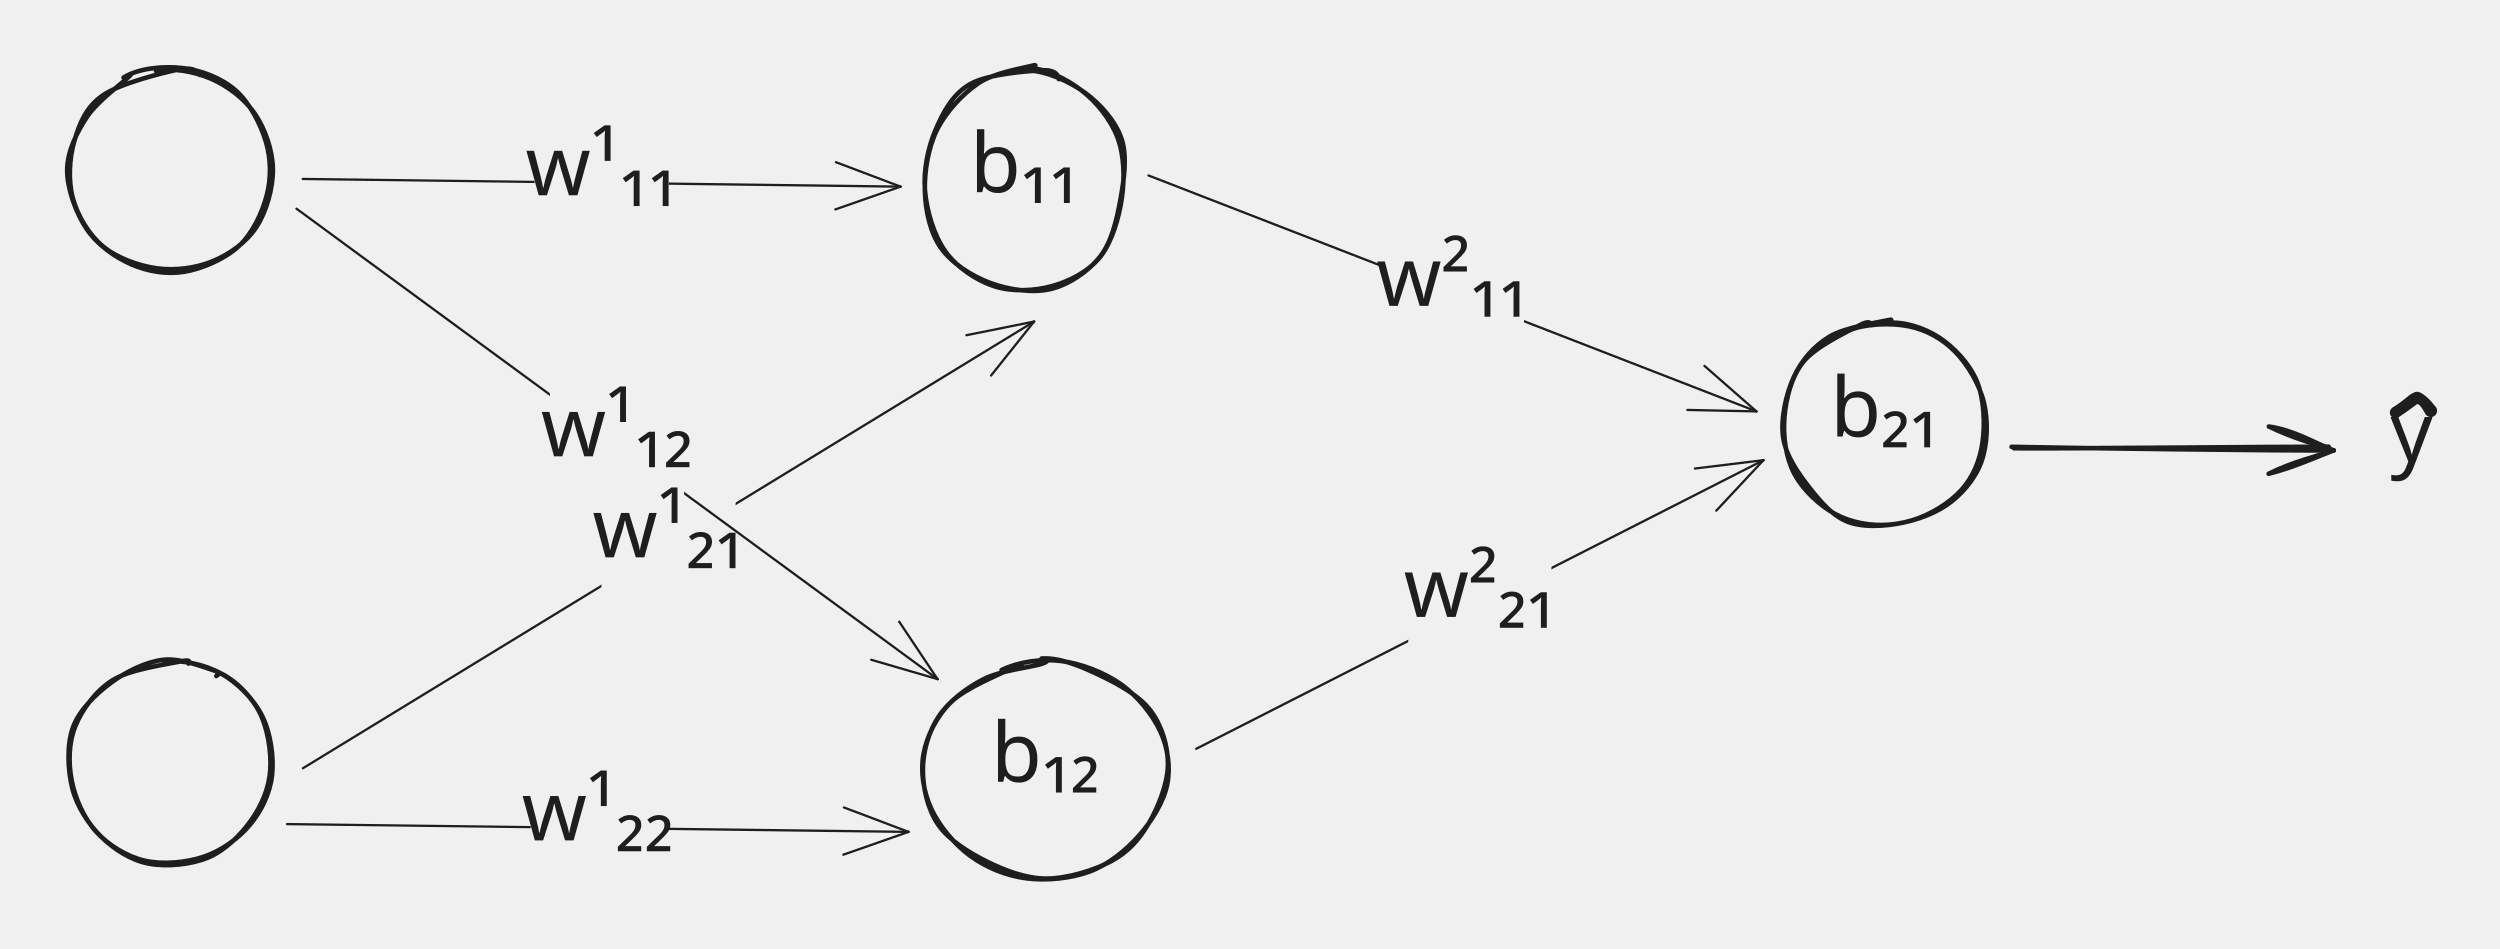
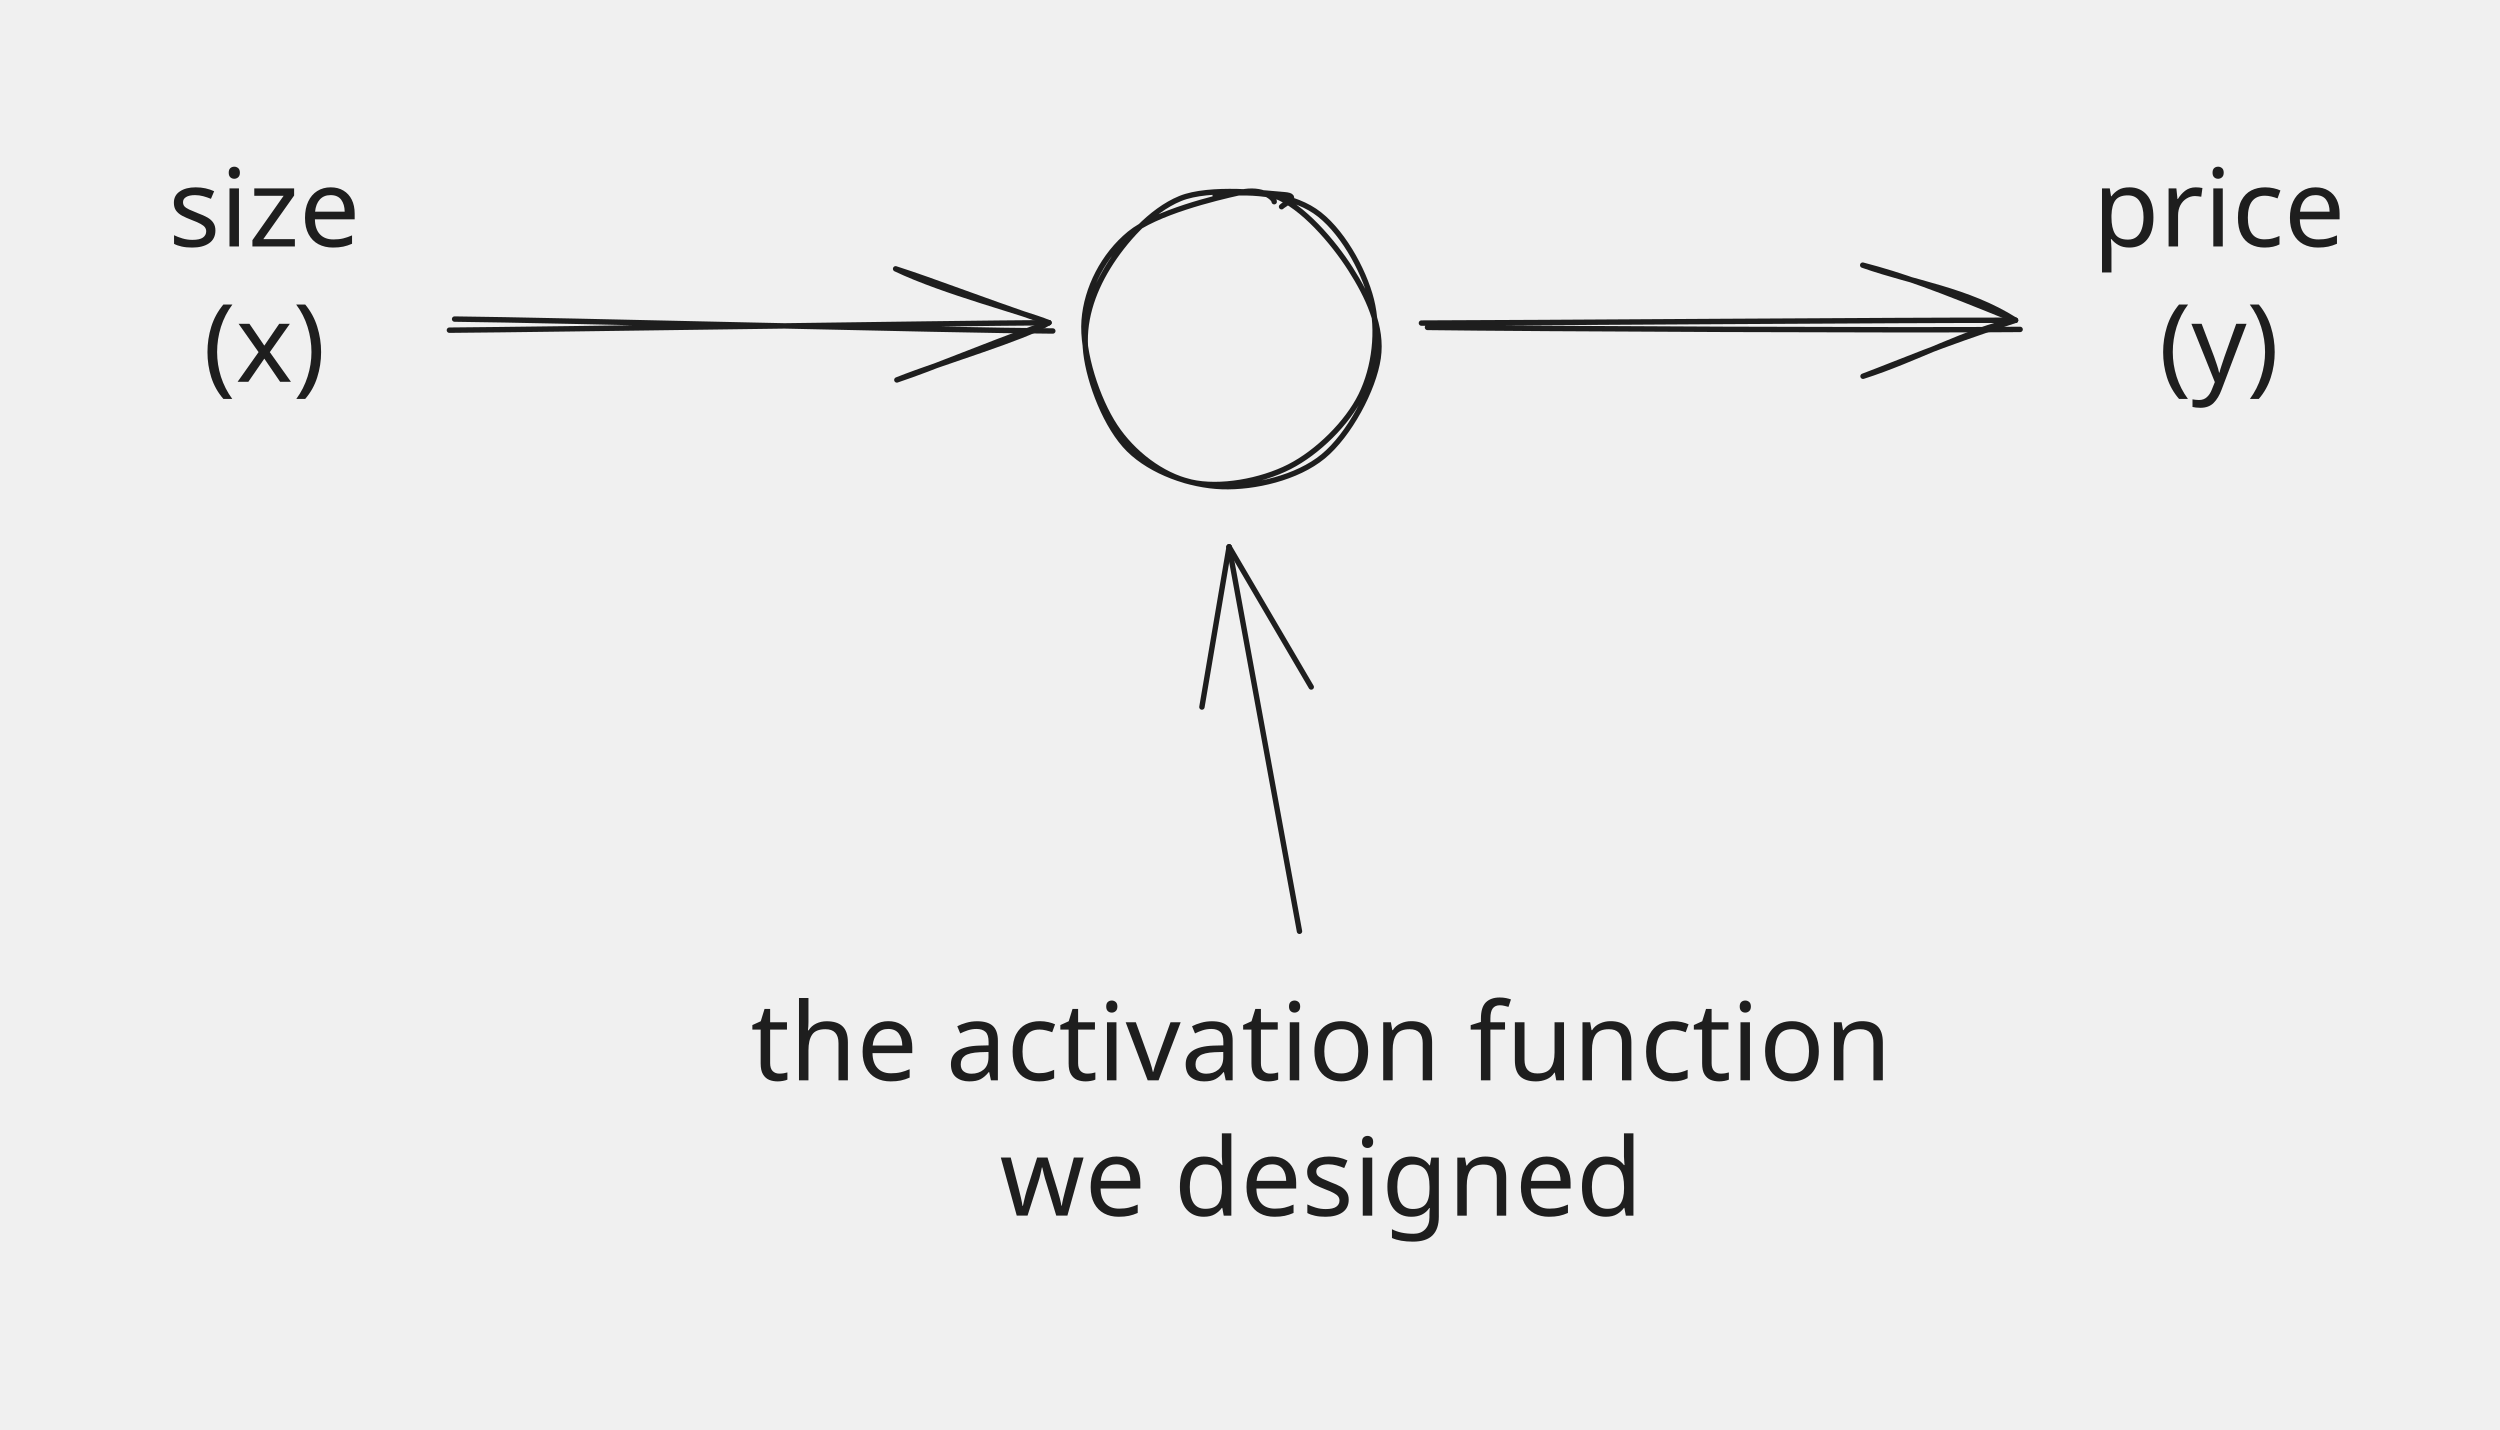
- <svg xmlns="http://www.w3.org/2000/svg" version="1.1" viewBox="0 0 1086.04 412.19" width="1086.04" height="412.19">
+ <svg xmlns="http://www.w3.org/2000/svg" version="1.1" viewBox="0 0 461.72 264" width="461.72" height="264">
  
-   eyJ2ZXJzaW9uIjoiMSIsImVuY29kaW5nIjoiYnN0cmluZyIsImNvbXByZXNzZWQiOnRydWUsImVuY29kZWQiOiJ4nN1d21bbSFx1MDAxNn3PV2Qxr426rqeq+lxyXGL3S1x1MDAwMHPv1YtlsDFcdTAwMDZjO7ZcYji98jD5pHmb1/mU+ZLZJcCSZcs2YINcdTAwMTgnnYSSXFw6qjr77H2OqtR/f/r8eSbsNMszf3yeKd+fXHUwMDE3a9VSq3g385tv/15utauNOlx1MDAwZYno53bjtnVcdTAwMWWdeVx1MDAxOYbN9lx1MDAxZr//Xmw2g0o1PGs0roPzxs3D18q18k25XHUwMDFltnHin/j58+e/oz+TXHUwMDE3qtWqzXY5Oj06XHUwMDEwX4lzl27datSjq3IuXGL/cdk9odr+gouF5Vx1MDAxMo5eXHUwMDE0a+1yfMQ3zbjrk/mbr0uVkqpcdTAwMWPN1VbMjyPz7SS+6kW1ViuEnVpkU7uBW4+PtcNW47p8WC2Fl0/3n2jP+larcVu5rJfb/t55t7XRLJ5Xw45vY6zbWqxXoj7ilnv8pJlcdTAwMGW04UrYhz+V6lx1MDAxZY46sDboXHUwMDFl83+qlGVcdTAwMGKNWqPlLftcdTAwMDcv+1+xbWfF8+tcblxmrJe654StYr3dLLYwW/F5d4/3bE1gmVx1MDAxNEwxY4xcIlx1MDAxN9/PZblauVxmh57SLkeTwqXQzFkldfeIN6G5Woq84694KlrFm/Kq/0r9tlZLjme99DieT15cdTAwMTT7kXhs+Vx1MDAxOd+jP38x7X9JXHUwMDFmTHjH5emXzc1Wp7M5d3Tw5X5x5/KUXHUwMDE35rrj0OOwxVarcTfTPfLzt2H9XHUwMDE21W7jqrCzfbR2QHP2a8VsXHUwMDE3imfj9fv4r3hcXG6bpeKDf3PDpCODwVx1MDAxNjJ2mVq1fp1cdTAwMWW0WuP8OobEp4TBz1x1MDAwMlwiqSwgaqOMcpSY1FFA3Ocn+4eb9fbWbn3r6PSicDm7aL59aCAqpVx1MDAwM6s5Ma5JXHUwMDEzXHUwMDEzacNyh0PGpWVW5lx1MDAxMIfV9v7Fxde1pc1CcWu9VFtmm/tXW1x1MDAxM8Dhmj4q7Wxu722oVqs0v3V3JWaP7z5cdTAwMWVcdTAwMGWtzsKhdFZaoc34hLh0I1a3VpdFrSM6a+ub84en9Z3zfOPQXHUwMDFhXG6MdFx1MDAxYeMgSSmne2CYLz50XHUwMDE0MOZcdTAwMTgz0lx1MDAxYWNJyH5cdTAwMWNqp/DRPIc4nFx1MDAxNlx1MDAxZk5cdTAwMGLfXHUwMDFiZ1x1MDAxYptFd3h90OhcXF0vhFx1MDAwYq3O3qF8Vb9Pp4fl+7C3o4cr3q2yxbqYL1x1MDAxN07vdstcdTAwMWJUWZ+/YNvvXHUwMDE4Nnrs7OFumVx1MDAxNTO4XHUwMDAxXznDXHUwMDEy7jsqaFxmvut8XHUwMDA3XHJnXHUwMDAzXHUwMDA3sHLpXHUwMDFjOdZcdTAwMWIz0Fx1MDAxYTiLuKKZlIxbZqZcdTAwMTYzlFxmpHXaXGJcdTAwMGVcdKxcdTAwMTE0+mOG0n1BwijEXHUwMDE4x83rY0TPgb5gMEk/ja1q1MNC9UfET9TTulS8qdY6PXNcdTAwMWE5MFx1MDAwNvHsv7/+id8zPVx1MDAwN+Zq1Yr35plzXHUwMDE4XFxu9Th6WEWq2j3hploq1Vx1MDAxMtN0jqtcdTAwMTWr9XJrdVx1MDAxY9ZrtKqVar1Y28syXHUwMDA2d19eeZovXHUwMDFlXGKd8Id22Vx1MDAxZvU3K17K8EJno1VpMLxgXCJ2nFFoXVlqu8ON9Y05XHUwMDE1ylxytndy+f3L/VLO0TqU4t9OaXNIfkPCIS5cdTAwMTBJQy7235jiXHUwMDExO1x1MDAxOJHAKYAzjEqjXHUwMDE3XCKbXHUwMDE5oVx1MDAxMjOWXHUwMDFmhn+FXCJcdTAwMWXKxLM79z++7NY7W+3Lg6ObnZPKmT1eed9M+oVcZj+7K86+rq9W5OH62uzXi9PWuq0t5ZHhVWZWwJ1cdTAwMTGa4/f46fngu851zHDMXHUwMDA2oG+pjVNEtjdiXHUwMDE4XHUwMDE2cExcdTAwMDaEOvJcdTAwMDNNNLWI8Vwifofm4FI6MYFcXPxj8fuvKfH7XGLKXHUwMDFizO+/3o7fXHUwMDE5pVu7lTRHID1y49P7/uq8ruxcdTAwMTZ2TXl5/VLy6tlCmdXzXHJVxFwiXHUwMDE2XHUwMDAwk8g5kEBcdTAwMWKm4+GI5Di0ulx1MDAwMelLoUhoOz0xPl4hzfV8+rW5nzKh9Vx1MDAwNMT5xOl98lx08bTofVx1MDAxNFxyN79tbVx1MDAxZm7xg72Thf29re9cdTAwMWJcdTAwMDeLx+fL45rbLlx1MDAxZlx1MDAxNk5cdTAwMGaudmVnr7T5jZauVzZ2dyZW9+OecqZN74n6UCpiXGJtXGYzZMev+VxyXHUwMDFly5xHXGYjXHUwMDAyktJYI0hx4rwnYlx1MDAwMMNcdTAwMDGXXHUwMDE4XHUwMDAzxZDkXHUwMDFi66ZcdTAwMTYyXpa/XHUwMDBi4ZibTFxu8DqC58/w01dcdTAwMTP8r+kl8CNIb1x1MDAwMMH/mnhcdTAwMDL/XHUwMDEwKlx1MDAwNmBVikywwkVcclP2XHUwMDE59D68XHUwMDA2+1xmsPJU+zhgjUH4XHUwMDFjsFx1MDAxMjNcdTAwMDGzXHUwMDA2SYd2QlhcdTAwMTmHiYjdJVx1MDAwNZxcZlJrcLwl5PFTXHUwMDAzq9AuIMuE5Vx1MDAwZYZIXHUwMDE3U3RcdTAwMTesgLO0Vkmf4jupXHUwMDEzXHUwMDEx7Vx1MDAxMbpMXHUwMDAz6lxu8M1cdTAwMTW9j6LLlTWl76/C2dbc2vn64m3h9O5wZ/X5WeuLwkU7LLbC+Wq9VK1Xeu/6cVx1MDAxZMjqXHUwMDE4SzGiXHUwMDAwc35cdTAwMWI5YcAgXHUwMDExuXXScUN+Mlx1MDAxMydVik1vs1xmLERcdTAwMWNyYLJcdTAwMDQ6JN03sOV6abRNw+uCXHSbZr1RcFx1MDAxYuLaaLiNZsT7rcJJULlQsFpAzSpBfVbViu1woXFzU1xyMfjbjWo9TFx1MDAwZnI0mnM+1Fxclot97oW7Slx1MDAxZUvHpKbvsdeN/kw4XHUwMDBiS3pcdTAwMGXr/vuv31x1MDAwNp6diSb/SeMo7uxT8u/nylx1MDAxZWvTjXGihLE1nMavaVxmxkSuZVx1MDAwZoRdYCxHelx1MDAwMlVDgvdWNVx1MDAwNNdcdTAwMTh10sKHWjjg9FSPtoFwXuZyX3NNsOVcdTAwMTDRY1x1MDAxZJRaMub+30ueu//8e6pPLUZIgbToXHUwMDE5YM50ZY/JfmqhXHUwMDA1g1x1MDAxYVB6fN0z/Fx1MDAxOXFudVx1MDAwZlx1MDAwMlx1MDAxMvNcdTAwMGLcJDFcdTAwMTVcdTAwMGZHVIN0XHUwMDAyR1x1MDAwNUSP4X6RhkzZNTm0Sm5cdTAwMDJSiklcdTAwMWao/dBcdTAwMGbQPdwpkJNGcIFdPpfpX5lcdTAwMDBcdTAwMTZcdTAwMTVOOMrXXG6hUcpnf0nV549cdTAwMTfPNlx1MDAxNo7t0p1cdTAwMTLnP65uKF/KZ/jat1x1MDAxZeVjMIdMa23BuzRIYqSEj+lcdTAwMWbXXHRcdTAwMGJcdTAwMWZcdTAwMGUntriiXHUwMDEwXGZkXHUwMDAwq2yGUcpyo1x1MDAxOEe27tSH1j3ZcPKf2X4kTUr7ZFx1MDAxNolhXGbDsMrxSz6DUZFv7YM8XHUwMDExblx1MDAwNHGjhEXGnKr4RPUgZ7VcdTAwMDVivVx1MDAwNM+V9iFcdTAwMTc9XHSWXHUwMDEzWNT1ocTPXHUwMDE0Kz4j9MBA8fOGNVx1MDAxZuJcIt3azVRcdTAwMThSI63M+JnK8KfcOdU+KpAkudVwPGapV/tcYuVcdTAwMDJfmVXMOsXIuOktylx1MDAxNMZcdTAwMDbKcVx0LmRcdTAwMTbqxVxmWLIhXHUwMDFljFx1MDAwNYlJMlx1MDAxYeBOmPNcdTAwMDBgwTBhXHUwMDA0xfqxyj5cdTAwMDfi1Fx1MDAxNJZcdTAwMWKXenfF7J5cdTAwMTR39y/a31byJX7GLvvMskCBcmFcdTAwMTf36FEmXlx1MDAwNZRUXHUwMDFhXG5uxVx0Okk5PajCMpb8XHUwMDE5/ry4R5HBqYiTg/yx2mmuXHUwMDA2XHUwMDE0o1iA3FdcdTAwMWLyXHUwMDE1XCJcdTAwMDMv+9DqJ1x1MDAxYk/R0T4kTUr8ZJbQuYJJRGz8cDpcdTAwMThcdTAwMTX5XHUwMDE2P1xcXHUwMDA1iuBj0JtSadm71URcblx1MDAxYlx1MDAxOCO4w6RgLNT0npC/RPxcYphniJt3X83y9pWfaa1nXHUwMDE5IVxisio/XHUwMDEzXtGSXfnJ3pHCuV9yJbVcdTAwMTg/V1x1MDAxOb4mMafqh1x1MDAwNUhSrNZcYvpIVXqfeGlOfktcbrJhLZTfXG4yPfFDLnBakEKW6qTig1x1MDAxZnhZ5OZIqmAnU8b2XHUwMDE3fizye8aSz9g/gvbZOts9pdr9j6urVU7nJ7OFwmml8nztI5KQeb/CXHUwMDBmuFx1MDAxNJ7kfYkgmPlI6SPNtKXPrDeKxb9s7Dk9Rlx1MDAxOYPgr51g5J39Y2ufLDj5Tz+QJiV9MjNJjvxJc0F6/GA6XHUwMDE4XHUwMDE1+dY+jFx1MDAwMlx1MDAwZc6wUHk+XHUwMDE2pZbyOlx1MDAxZKDZWWDVMVx1MDAwMVxi5Ev8kIBpTr175edFcexVlZ9piZ9cdTAwMTF6IKvy83biJ1x1MDAxM6/OQqJcdTAwMWLxjKV5w1x1MDAxN2zmUvs4o1x1MDAwMlxyIFwiVfGkXHUwMDE1XHUwMDE3TFx1MDAxZVx1MDAxNvuogChKXGKgisxcdTAwMTTLtIjSyM3JMK19YqRcdTAwMDY+9GJcIlBWWSE8pElRX92HW9xcdMJ+zlbzjtI+or46d7++TOfLXHUwMDA3e6f1zetcdTAwMDJcdTAwMWSs7udL+4x8wvSgIEC4fs9cdTAwMTdjUDRM9jxcXOopXGY5pbk2XHUwMDAytCs4yb5xXHUwMDFkS/pcZl9EXHUwMDE4i1x1MDAxYVx1MDAxMUDPOE062jyiZIZRUjFINrg6N5ZxKfut+ljaJ1x1MDAwYk/+04+kXHSJnyEv+zFcYiRe8sbQXHUwMDFjXHUwMDE1TVx1MDAwN8NcItfihzOjXHUwMDAzpbVWXHUwMDEwncBAb+FHXHUwMDEwXHUwMDA0NvPbQ7hcIqn19DJJgtMjolx1MDAxYqe91JJmLPGDb1x1MDAxOObE+y9zfkvx86+prvlcdTAwMTkhXGL6xU+fOVNcdTAwMTU/Sph0a1x1MDAxN69cdTAwMTahwVwiRoyvfoZvK8mn+kE6XCKkRoQkKeH+qWTFysBcdTAwMTfOkTx6TIspVn5cdTAwMTT5yIC0W1x1MDAxOCFcdTAwMDRPhIZY/lxiXHUwMDFkIKJIzlx1MDAxMVpcdTAwMTBAWF/pR0hktKRcdTAwMTP7rT+C+ml+bVx1MDAxZVx1MDAxZqxcdTAwMWNcdTAwMWabYmvtgu5cdTAwMTavt47n7/OlfkZWWeL6ibWIuJJcdTAwMWKlrUlwbqI2XHUwMDA0ZiAnfIqsNVk3oMgyUfnDXHUwMDAzcJJcdTAwMTbSb11Aaqv5QKOE8C+osJD4fl0uXHUwMDA09MdWP5lw8p/ZfiRNSv6wdGM3nJLyXHUwMDBmXHUwMDEzpVx1MDAxZV/+XGbGRc7ljzVcdTAwMTDSRpJxRjOW2sctnVxyXHUwMDEwa500ZIUzLm/6x/ntXHTK8Vx0xM9cdTAwMGYlgKa47meEJlx1MDAxOCiA3nDdT/ayXHUwMDFm7pBcdTAwMWIp76VjXHUwMDAzdvg+1XxcdTAwMDJcdTAwMTYpXHUwMDE5JI5QXFwg76VEclx1MDAxNuFVi1x1MDAwMFx1MDAxMVx1MDAwYtJcdTAwMDfAZsn30k38TS3SZr2csVx1MDAwYtjY8qf3Llx1MDAxOOT0Tpj3KvZMclfxc1x1MDAxNclI9k9QO5RcdTAwMDYpjjmUXHUwMDEyf4lcdTAwMDErflx1MDAwNWClhI5WiChY74ZLkt77+EC6INvNUl9/lVxuXHUwMDEw2Vx1MDAxYinIXHUwMDEwXHUwMDAxSmz8pIrE6lx0hdvyy9rCRjls3HbUxmE750FFP7yQXHIxXHUwMDA1dyp1aumvZIFcdTAwMTNeJPuFhFZPb9tcdTAwMTOnXHUwMDAwXHQs84vc/V5vO6ZcbjDQXHUwMDAxXr+/61x1MDAwMlx1MDAxOGhW9nYqoJPB/rXyRTiE+8NGM4v4e0xNs3xnsux+0cLMPb3k/MnSLsFnr0RcdTAwMTOSMMzPWduyv347f8LWK+Hq6Vqlfr94slxcP1xuX1x1MDAwMsaXVDheXGZGXG6E5MS1kpC3KYpXilx1MDAwN0iHhH+LXHUwMDBiXCJcIktcdTAwMWI2QTT6nMtcdTAwMTlcdTAwMDK8pOOcXHUwMDEy21x1MDAxZrpoNIFcdTAwMTKCmahszZ1Orox7elx1MDAxNYNDxPC7sN5cdTAwMTOc2m+geVx0OJ9DZrPga2RLuJZfhGo4dVx1MDAwYlx1MDAwNdn0XHUwMDE2RDt7/Fx1MDAxYkFcdTAwMTG/8H37ylx1MDAwZSH//Hpw/8pcZm2sQlqd6lBcdTAwMDXakmRcbimdXCJM6qhcdTAwMGVVYJ1hiknGtH+Pgkz1h4jN4IwkgU1l1KjudFx1MDAxMK2w1FKTY1DsXCLVnVx1MDAwMdszJa01XGa0K0Z1Z5E0XHUwMDFhIVx1MDAxZPCgLJM8tVOIuUBZaChfTPG7p+So/lxcgFx1MDAwYmvn6Vx1MDAwN1THRGo6OFx1MDAwYjCoiFCa/GZ0NXL0/I50XHUwMDFmtJwkzS1cdKb7OsREXHUwMDAw6JhijFxujbzhMTp8toVcdFx1MDAwZmTW9nfIOLzJMYGDIOaRXHUwMDFkXG7cXHUwMDEyXHUwMDE3yk+jX6hMaVx1MDAwZvRcdTAwMWPPjV+wbaWSemR/fmGuf/SIQKg1piftgVx1MDAxYeGQO+9cdTAwMDf+bXSjIadcdTAwMDJCNFx1MDAxM8xFz9Gc7lx1MDAwM4h1XHUwMDE4Yf/8USg9xlx1MDAwMOpAXGIyXHUwMDE4alx1MDAwYlx1MDAwNHt91NchJlx1MDAxNuPLXHKsw8SN0aFk0f+1Qfrtb7pcdTAwMWbBwsJcdTAwMDdcdTAwMWNuXHUwMDE54tSOhFxcdlx1MDAxOI87ZLDMv3HTWTjiXHUwMDE0O/yU6nicXFykenNbQzjfboFcdTAwMDRuW54vw9ZtXCJCP7Y/cMCD7Pj0eImZYrNZXGLx5W5eXHUwMDA28qmWXHUwMDFl1VZ8mZnv1fLd/HB6/PQoZ7xmiC72989PP/9cdTAwMDdphndiIn0=
+   eyJ2ZXJzaW9uIjoiMSIsImVuY29kaW5nIjoiYnN0cmluZyIsImNvbXByZXNzZWQiOnRydWUsImVuY29kZWQiOiJ4nNVZbVPbRlx1MDAxMP7Or/C4X9pcdTAwMTmi3PtLvplcdTAwMDSCmzRDXHUwMDFhUjJpMlx1MDAxOSGfbdWypEpnjJPhv3dPXHUwMDE4n/xcdTAwMWFDMSHAgLV3p93b22f3ueXbXqPRtJPcNJ81muYyXG6TuFOE4+a+k1+YooyzXHUwMDE0hkj1XFxmo1wiqmb2rc3LZ0+fhnlcdTAwMWX0YnueZYMgyobXy0xihia1JUz8XHUwMDFinlx1MDAxYo1v1e+aXCJrLm01t5J6NZgvXG7fZGmlXHUwMDExU4UkRkSI2Yy4fFx1MDAwMZqs6cBwN0xK40ecqMnHb44/nEYn/Pz4MMxPfn9bPH858lq7cZK8s5OkMqjMYN9+rLRFNjBnccf2bzZfk69bVWSjXj81pds4nkmzPIxiO3EyhGbSMO1V7/CSS3ji3K9zKyhhXHUwMDBiup9nSVY43b9g47699vMwXHUwMDFh9MCEtDObY4swLfOwgMPw88bTXVFcdTAwMTlcYqw105QhRVx1MDAxMPWa+ybu9a0zx1tXmsrPilKkXHUwMDE49nKnMW93qrP+7H1bhEPTdlx1MDAwYtJRktRcdTAwMWSUdqZcdTAwMGWaXHUwMDFiOHdcdTAwMDOHtbDxr1x1MDAxYeWd8PqMsUScXHUwMDExJYXUylx1MDAxYpDE6WDxdUlcdTAwMTZcclaERTdL7bv4q3M7QXPSo3BcdTAwMTgnk7ljq0LUnTEs+JT+evlbc26olcQ9XHUwMDE3sc1cYkw2xVxcMNtcdTAwMThgNJtgs9yPRqAsjFNTLDsnK+JenIbJ6XrFsFdzfHM4OCC8dvilcaMgZ7RcdTAwMTJe7a+GXlhcdTAwMTTZeFx1MDAxNfbkeuxhXHUwMDAwXHUwMDFlZVxmbY+981x1MDAwZseHXHUwMDAz9mrywebtpP3Xx87w/fnpXbCHXHUwMDE35LvDnkBcdTAwMWVrXHUwMDE19vjusFx1MDAwN1x1MDAxZV1G21x1MDAxMtgw5Vx1MDAwMoKeSPX/4XZcdTAwMTNcdTAwMDc+XHUwMDEyyFRy9cAoLG1Y2IM47cRpb96wblx1MDAxNo2cXlx1MDAxNMwyrttymFe+XGKgXHUwMDAyII5cdTAwMDTXWGqhVG3KtOC0N6T9pc2atPNcdTAwMWQjkGTzP0tGiVx1MDAwMFx0xDlYpVx1MDAwNSRGyfg6o47/oWenLZ2OXHUwMDBmJ0fv0YU4+yNcdTAwMTmEy0YlYWmfZ8NhbMHZJ1mc2kWnVt5rOVxm9024dOKwqfrYXCLYc/dGX5bdl//U8Fx1MDAwMVg9zD5/3l85u1x1MDAxNsNcdTAwMGLz9+p/1+UhkyRxXppVmYipReEsXHUwMDEzMUU1kkr7XHUwMDE538tEqz3/qDORJIssQO8sXHUwMDEz1ZKcL/u1xHediaQgrlx1MDAwNNB7qPt3SkSzNd9qXHUwMDExt1WpmYu5azjMRq72N713nFx1MDAxZkr051d2UVxugf65VKZ4+4Lcw3uP8rNW+T5S7Vel/NKVo3aRdVvbvfdcdTAwMDZYXHUwMDFi0rIkjNBbpOW7cVx1MDAwNVxci4RFiHJJuKZcdTAwMWGzrSG62dOPXHUwMDEzoopcdTAwMDZcdTAwMWG+JOaUaT5cdTAwMGZXXo0xqJHArrFQcmfoxUhcdTAwMDdcdTAwMWEhREBcdTAwMWbSROlcdTAwMTVohkKGXHUwMDEw1ZxcIlxu4UGJwJhhsYhwjCTVhFxuQn5cdTAwMTDEXHUwMDFmmGtsUZ1rtfyGXHUwMDE0PNmGXHUwMDE16Fx1MDAwMDhcdTAwMDHHRHImqFZKb8095oy6fELb7d6BSqGY569cdTAwMGZejo9cdTAwMGaHb9ZcdTAwMTi1gi/xn5tcXKxccuxq+cqQviVcdTAwMDFZ14NcdTAwMTDr70FcdTAwMTCLcFx1MDAwMcbax+L3UtvmQ3yUPVxijVTleoQ54VxuuNZcdTAwMDJcdTAwMTfZ3a2I0UC5joSA80aidrvd0JDAgklcZuRcdTAwMDTfw1x1MDAxZGlzS+In4yBbcIWHbaTkRVx1MDAxY7mGxuTBOymrNO+0lULXp1x1MDAxMCBHcGfUavtWyma+uGN25E/3VuxIzF9gWK1re+9cdTAwMTTIs91ZmpC1rV6nXHTIZJDKXHUwMDE4f4ydXHUwMDE0LYBC7pDdXHUwMDFj/YuIlC96ufj4Nf9yYluvW+zlKlwiXHUwMDAxZZVQRjniVCAmNaaiNmvKK5Y3u1x1MDAxNZvZmmJcdTAwMDGZXHUwMDExUHqQds1cdTAwMWWEIbOzbYz4mcjNXHUwMDEzXHUwMDFms9WjxPdEXdRcdTAwMDbqojCwUXWLf59sXHUwMDBlm0eZd1x1MDAwNMdcdTAwMDFWXGJup1xiMaWIR3uVhWp91PvOQoTIXHUwMDAwyD7coYCvOlx1MDAxMHlVXHUwMDFiyYumXFxzXFy7tv1cdTAwMDDystuGxJ2z251Ihu2bRlx1MDAxONn4XCK0XHUwMDEw/Y3uKI3ch0/p2DQ6plx1MDAwNFwiYTpcdTAwMGZNP25n062Iyd7U980wz99Z8PwsXHUwMDAzQyDFnan7vHXNi9iMXHUwMDBmNsf23jTvOISbquBd7V39XHUwMDA32j9oXSJ9
  <defs>
    <style class="style-fonts">
      @font-face {
        font-family: "Virgil";
        src: url("https://unpkg.com/@excalidraw/excalidraw@undefined/dist/excalidraw-assets/Virgil.woff2");
      }
      @font-face {
        font-family: "Cascadia";
        src: url("https://unpkg.com/@excalidraw/excalidraw@undefined/dist/excalidraw-assets/Cascadia.woff2");
      }
      @font-face {
        font-family: "Assistant";
        src: url("https://unpkg.com/@excalidraw/excalidraw@undefined/dist/excalidraw-assets/Assistant-Regular.woff2");
      }
    </style>
  </defs>
-   <rect x="0" y="0" width="1086.04" height="412.19" fill="transparent" />
-   <g stroke-linecap="round" transform="translate(30 30) rotate(0 43.9016 43.9016)">
-     <path d="M37.8 0.91 C45 -0.71, 54.44 1.09, 61.58 4.16 C68.72 7.23, 76.15 12.78, 80.64 19.32 C85.14 25.86, 88.42 35.18, 88.55 43.4 C88.67 51.62, 85.74 61.96, 81.38 68.64 C77.02 75.32, 69.6 80.49, 62.4 83.48 C55.2 86.47, 46.13 87.65, 38.18 86.57 C30.23 85.48, 20.77 82.05, 14.68 76.97 C8.6 71.9, 3.72 63.73, 1.65 56.12 C-0.42 48.52, 0.09 38.8, 2.27 31.35 C4.45 23.89, 7.17 16.58, 14.72 11.38 C22.27 6.19, 40.56 1.65, 47.56 0.18 C54.56 -1.3, 56.97 1.97, 56.74 2.54 M23.65 3.7 C30.3 -0.46, 41.05 -1.38, 49.17 -0.45 C57.29 0.47, 66.32 3.92, 72.38 9.26 C78.44 14.6, 83.25 23.98, 85.5 31.58 C87.75 39.18, 87.84 47.29, 85.88 54.85 C83.92 62.41, 79.7 71.4, 73.73 76.93 C67.77 82.47, 57.91 86.74, 50.1 88.05 C42.3 89.36, 34 87.88, 26.92 84.79 C19.85 81.69, 12.27 76.32, 7.65 69.5 C3.02 62.69, -0.85 52.02, -0.82 43.89 C-0.79 35.75, 3.37 27.47, 7.85 20.7 C12.33 13.93, 23.24 6.03, 26.07 3.26 C28.9 0.5, 24.67 3.21, 24.83 4.1" stroke="#1e1e1e" stroke-width="2" fill="none" />
-   </g>
-   <g stroke-linecap="round" transform="translate(30 287.423) rotate(0 43.9016 43.9016)">
-     <path d="M41.54 0.16 C48.98 -0.98, 58.9 1.23, 65.95 5.13 C73 9.02, 80.15 16.14, 83.85 23.51 C87.56 30.89, 89.07 41.47, 88.18 49.37 C87.3 57.28, 83.48 65.05, 78.53 70.95 C73.59 76.85, 66.16 82.17, 58.53 84.75 C50.91 87.34, 40.58 88.26, 32.78 86.45 C24.99 84.64, 17.03 79.66, 11.76 73.88 C6.49 68.1, 2.67 59.4, 1.17 51.75 C-0.33 44.09, -0.22 35.25, 2.77 27.95 C5.76 20.65, 11.57 12.61, 19.1 7.95 C26.64 3.29, 42.52 1.18, 47.98 -0.01 C53.44 -1.19, 52.16 0.22, 51.87 0.85 M64.03 4.24 C71.24 7.11, 78.45 14.1, 82.34 21.24 C86.24 28.37, 87.94 39.1, 87.41 47.05 C86.87 54.99, 83.61 62.55, 79.12 68.89 C74.63 75.23, 67.89 81.95, 60.46 85.09 C53.02 88.23, 42.27 89.23, 34.53 87.73 C26.78 86.23, 19.5 81.52, 13.99 76.1 C8.48 70.67, 3.51 63.13, 1.46 55.2 C-0.58 47.27, -1.09 36.19, 1.71 28.51 C4.52 20.83, 11.73 14.02, 18.29 9.13 C24.86 4.24, 33.53 0.02, 41.11 -0.82 C48.68 -1.66, 59.93 2.93, 63.74 4.11 C67.56 5.28, 64.02 5.52, 64.01 6.23" stroke="#1e1e1e" stroke-width="2" fill="none" />
-   </g>
-   <g stroke-linecap="round" transform="translate(401.1681 30) rotate(0 43.9016 48.0045)">
-     <path d="M44.74 -0.49 C52.38 -0.66, 62.04 4.21, 68.63 9.25 C75.22 14.28, 81.34 21.96, 84.28 29.71 C87.21 37.46, 87.44 47.14, 86.22 55.76 C84.99 64.38, 81.96 75.02, 76.91 81.44 C71.86 87.85, 63.62 92.12, 55.92 94.27 C48.23 96.43, 38.48 96.85, 30.75 94.35 C23.03 91.85, 14.59 86.22, 9.57 79.28 C4.55 72.35, 1.38 61.53, 0.66 52.73 C-0.06 43.93, 1.94 34.18, 5.24 26.46 C8.54 18.74, 12.72 10.75, 20.45 6.43 C28.17 2.11, 45.19 0.87, 51.59 0.53 C57.98 0.19, 58.81 3.5, 58.8 4.38 M45.57 0.64 C53.01 0.76, 63.4 5.31, 70.15 10.27 C76.9 15.23, 83.51 22.63, 86.08 30.4 C88.64 38.17, 87.07 48.4, 85.52 56.91 C83.96 65.42, 81.79 75.02, 76.74 81.46 C71.69 87.9, 63.2 93.67, 55.22 95.57 C47.23 97.46, 36.77 95.82, 28.83 92.85 C20.89 89.88, 12.31 84.35, 7.61 77.74 C2.91 71.13, 0.91 61.75, 0.62 53.2 C0.33 44.65, 2.02 34.26, 5.87 26.43 C9.72 18.61, 16.98 10.87, 23.74 6.25 C30.5 1.63, 42.43 -0.23, 46.43 -1.28 C50.42 -2.33, 47.73 -1.24, 47.71 -0.07" stroke="#1e1e1e" stroke-width="2" fill="none" />
-   </g>
-   <g transform="translate(423.3318 55.56019) rotate(0 21.69479 22.5)">
-     <text x="21.695" y="0" font-family="Virgil, Segoe UI Emoji" font-size="36px" fill="#1e1e1e" text-anchor="middle" style="white-space: pre;" direction="ltr" dominant-baseline="text-before-edge">b₁₁</text>
-   </g>
-   <g stroke-linecap="round" transform="translate(401.1681 287.423) rotate(0 52.88148 46.95331)">
-     <path d="M33.95 3.64 C41.4 0.04, 51.02 -1.32, 59.66 -0.29 C68.29 0.74, 78.56 4.7, 85.77 9.8 C92.97 14.91, 99.54 23.04, 102.89 30.33 C106.24 37.62, 107.42 45.96, 105.85 53.53 C104.28 61.1, 99.05 69.49, 93.46 75.76 C87.86 82.03, 80.44 88.09, 72.3 91.15 C64.16 94.22, 53.29 95.27, 44.62 94.13 C35.94 93, 27.13 89.4, 20.25 84.34 C13.37 79.28, 6.7 71.17, 3.33 63.77 C-0.03 56.37, -1.4 47.66, 0.06 39.94 C1.53 32.23, 5.71 23.66, 12.12 17.47 C18.53 11.28, 33.44 5.41, 38.53 2.8 C43.63 0.19, 42.53 1.21, 42.69 1.81 M51.32 -1.36 C59.71 -1.89, 69.5 2.52, 77.42 6.33 C85.34 10.14, 94.04 15.03, 98.83 21.49 C103.63 27.96, 106.36 36.98, 106.18 45.12 C106 53.27, 101.88 63.46, 97.78 70.39 C93.68 77.31, 88.95 82.71, 81.56 86.69 C74.18 90.66, 62.49 94.23, 53.47 94.25 C44.45 94.27, 35.29 90.69, 27.44 86.79 C19.6 82.89, 11.03 77.52, 6.42 70.86 C1.8 64.21, -0.29 54.73, -0.25 46.88 C-0.21 39.02, 2.27 30.29, 6.66 23.75 C11.04 17.21, 18.69 11.41, 26.06 7.64 C33.42 3.87, 46.35 2.48, 50.86 1.13 C55.36 -0.22, 53.02 -0.86, 53.11 -0.45" stroke="#1e1e1e" stroke-width="2" fill="none" />
-   </g>
-   <g transform="translate(432.4619 311.6753) rotate(0 21.69479 22.5)">
-     <text x="21.695" y="0" font-family="Virgil, Segoe UI Emoji" font-size="36px" fill="#1e1e1e" text-anchor="middle" style="white-space: pre;" direction="ltr" dominant-baseline="text-before-edge">b₁₂</text>
-   </g>
-   <g stroke-linecap="round" transform="translate(774.8987 140.321) rotate(0 43.9016 44)">
-     <path d="M28.37 3.22 C35.29 0.25, 46.55 -0.12, 54.22 1.4 C61.88 2.93, 68.88 6.82, 74.34 12.37 C79.81 17.92, 85.08 26.69, 86.98 34.71 C88.89 42.72, 88.51 53.04, 85.77 60.46 C83.03 67.88, 77.22 74.71, 70.55 79.24 C63.88 83.76, 53.76 86.98, 45.74 87.61 C37.71 88.24, 29.27 86.7, 22.41 83.01 C15.55 79.32, 8.26 72.47, 4.57 65.47 C0.88 58.48, -0.38 49.15, 0.29 41.03 C0.96 32.92, 3.19 23.44, 8.57 16.79 C13.95 10.14, 27.63 3.77, 32.56 1.14 C37.49 -1.49, 37.79 0.1, 38.17 0.99 M44.9 -0.05 C52.26 -0.75, 60.96 2.04, 67.46 6.27 C73.96 10.5, 80.76 17.74, 83.9 25.34 C87.05 32.94, 87.46 44.01, 86.33 51.88 C85.2 59.75, 82.24 66.9, 77.13 72.55 C72.02 78.19, 63.69 83.37, 55.67 85.74 C47.65 88.11, 36.43 89.14, 29.02 86.79 C21.62 84.43, 16.13 77.81, 11.24 71.61 C6.35 65.4, 0.84 57.59, -0.3 49.55 C-1.44 41.52, 1.04 30.67, 4.39 23.4 C7.74 16.13, 13.08 10.02, 19.8 5.94 C26.52 1.85, 40.49 -0.18, 44.71 -1.12 C48.92 -2.07, 44.98 -0.82, 45.11 0.24" stroke="#1e1e1e" stroke-width="2" fill="none" />
-   </g>
-   <g transform="translate(797.0624 161.7083) rotate(0 21.69479 22.5)">
-     <text x="21.695" y="0" font-family="Virgil, Segoe UI Emoji" font-size="36px" fill="#1e1e1e" text-anchor="middle" style="white-space: pre;" direction="ltr" dominant-baseline="text-before-edge">b₂₁</text>
-   </g>
-   <g mask="url(#mask-h_DMMryyMAXVDxEQh_1SA)" stroke-linecap="round">
-     <g transform="translate(131.5163 77.73853) rotate(0 129.8401 1.669422)">
-       <path d="M0 0 C43.28 0.56, 216.4 2.78, 259.68 3.34 M0 0 C43.28 0.56, 216.4 2.78, 259.68 3.34" stroke="#1e1e1e" stroke-width="1" fill="none" />
-     </g>
-     <g transform="translate(131.5163 77.73853) rotate(0 129.8401 1.669422)">
-       <path d="M231.36 13.24 C237.28 11.17, 243.21 9.1, 259.68 3.34 M231.36 13.24 C241.99 9.52, 252.63 5.8, 259.68 3.34" stroke="#1e1e1e" stroke-width="1" fill="none" />
-     </g>
-     <g transform="translate(131.5163 77.73853) rotate(0 129.8401 1.669422)">
-       <path d="M231.62 -7.28 C237.49 -5.06, 243.36 -2.84, 259.68 3.34 M231.62 -7.28 C242.16 -3.29, 252.69 0.69, 259.68 3.34" stroke="#1e1e1e" stroke-width="1" fill="none" />
-     </g>
-   </g>
-   <mask id="mask-h_DMMryyMAXVDxEQh_1SA">
-     <rect x="0" y="0" fill="#fff" width="491.197" height="181.077" />
-     <rect x="232.21" y="56.908" fill="#000" width="58.294" height="45" opacity="1" />
-   </mask>
-   <g transform="translate(232.2096 56.90796) rotate(0 29.14679 22.5)">
-     <text x="29.147" y="0" font-family="Virgil, Segoe UI Emoji" font-size="36px" fill="#1e1e1e" text-anchor="middle" style="white-space: pre;" direction="ltr" dominant-baseline="text-before-edge">w¹₁₁</text>
-   </g>
-   <g mask="url(#mask-isUffOJFMSaNKdlG0MUjN)" stroke-linecap="round">
-     <g transform="translate(131.5936 333.7342) rotate(0 158.822 -97.02289)">
-       <path d="M0 0 C52.94 -32.34, 264.7 -161.7, 317.64 -194.05 M0 0 C52.94 -32.34, 264.7 -161.7, 317.64 -194.05" stroke="#1e1e1e" stroke-width="1" fill="none" />
-     </g>
-     <g transform="translate(131.5936 333.7342) rotate(0 158.822 -97.02289)">
-       <path d="M298.94 -170.59 C304.87 -178.04, 310.81 -185.48, 317.64 -194.05 M298.94 -170.59 C305.59 -178.94, 312.25 -187.28, 317.64 -194.05" stroke="#1e1e1e" stroke-width="1" fill="none" />
-     </g>
-     <g transform="translate(131.5936 333.7342) rotate(0 158.822 -97.02289)">
-       <path d="M288.24 -188.11 C297.57 -189.99, 306.91 -191.88, 317.64 -194.05 M288.24 -188.11 C298.7 -190.22, 309.16 -192.33, 317.64 -194.05" stroke="#1e1e1e" stroke-width="1" fill="none" />
-     </g>
-   </g>
-   <mask id="mask-isUffOJFMSaNKdlG0MUjN">
-     <rect x="0" y="0" fill="#fff" width="549.238" height="627.78" />
-     <rect x="261.269" y="214.211" fill="#000" width="58.294" height="45" opacity="1" />
-   </mask>
-   <g transform="translate(261.2688 214.2113) rotate(0 29.14679 22.5)">
-     <text x="29.147" y="0" font-family="Virgil, Segoe UI Emoji" font-size="36px" fill="#1e1e1e" text-anchor="middle" style="white-space: pre;" direction="ltr" dominant-baseline="text-before-edge">w¹₂₁</text>
-   </g>
-   <g mask="url(#mask-a4RojSQPXJV6A8Og7PSab)" stroke-linecap="round">
-     <g transform="translate(128.7918 90.66177) rotate(0 139.2457 102.1819)">
-       <path d="M0 0 C46.42 34.06, 232.08 170.3, 278.49 204.36 M0 0 C46.42 34.06, 232.08 170.3, 278.49 204.36" stroke="#1e1e1e" stroke-width="1" fill="none" />
-     </g>
-     <g transform="translate(128.7918 90.66177) rotate(0 139.2457 102.1819)">
-       <path d="M249.69 195.96 C260.57 199.13, 271.45 202.31, 278.49 204.36 M249.69 195.96 C256.65 197.99, 263.6 200.02, 278.49 204.36" stroke="#1e1e1e" stroke-width="1" fill="none" />
-     </g>
-     <g transform="translate(128.7918 90.66177) rotate(0 139.2457 102.1819)">
-       <path d="M261.83 179.41 C268.13 188.84, 274.42 198.26, 278.49 204.36 M261.83 179.41 C265.86 185.44, 269.88 191.46, 278.49 204.36" stroke="#1e1e1e" stroke-width="1" fill="none" />
-     </g>
-   </g>
-   <mask id="mask-a4RojSQPXJV6A8Og7PSab">
-     <rect x="0" y="0" fill="#fff" width="507.283" height="395.025" />
-     <rect x="238.891" y="170.344" fill="#000" width="58.294" height="45" opacity="1" />
-   </mask>
-   <g transform="translate(238.8907 170.3436) rotate(0 29.14679 22.5)">
-     <text x="29.147" y="0" font-family="Virgil, Segoe UI Emoji" font-size="36px" fill="#1e1e1e" text-anchor="middle" style="white-space: pre;" direction="ltr" dominant-baseline="text-before-edge">w¹₁₂</text>
-   </g>
-   <g mask="url(#mask-J5XdQMPTL4rrdBNwj2-Yw)" stroke-linecap="round">
-     <g transform="translate(124.7174 358.0002) rotate(0 134.9763 1.690244)">
-       <path d="M0 0 C44.99 0.56, 224.96 2.82, 269.95 3.38 M0 0 C44.99 0.56, 224.96 2.82, 269.95 3.38" stroke="#1e1e1e" stroke-width="1" fill="none" />
-     </g>
-     <g transform="translate(124.7174 358.0002) rotate(0 134.9763 1.690244)">
-       <path d="M241.64 13.29 C248.82 10.77, 256 8.26, 269.95 3.38 M241.64 13.29 C250.82 10.07, 260.01 6.86, 269.95 3.38" stroke="#1e1e1e" stroke-width="1" fill="none" />
-     </g>
-     <g transform="translate(124.7174 358.0002) rotate(0 134.9763 1.690244)">
-       <path d="M241.89 -7.23 C249.01 -4.54, 256.12 -1.85, 269.95 3.38 M241.89 -7.23 C251 -3.79, 260.1 -0.35, 269.95 3.38" stroke="#1e1e1e" stroke-width="1" fill="none" />
-     </g>
-   </g>
-   <mask id="mask-J5XdQMPTL4rrdBNwj2-Yw">
-     <rect x="0" y="0" fill="#fff" width="494.67" height="461.381" />
-     <rect x="230.547" y="337.19" fill="#000" width="58.294" height="45" opacity="1" />
-   </mask>
-   <g transform="translate(230.547 337.1904) rotate(0 29.14679 22.5)">
-     <text x="29.147" y="0" font-family="Virgil, Segoe UI Emoji" font-size="36px" fill="#1e1e1e" text-anchor="middle" style="white-space: pre;" direction="ltr" dominant-baseline="text-before-edge">w¹₂₂</text>
-   </g>
-   <g mask="url(#mask-LbLMa9WkVoyjkCtCryTW3)" stroke-linecap="round">
-     <g transform="translate(498.9316 76.23472) rotate(0 132.0434 51.24241)">
-       <path d="M0 0 C44.01 17.08, 220.07 85.4, 264.09 102.48 M0 0 C44.01 17.08, 220.07 85.4, 264.09 102.48" stroke="#1e1e1e" stroke-width="1" fill="none" />
-     </g>
-     <g transform="translate(498.9316 76.23472) rotate(0 132.0434 51.24241)">
-       <path d="M234.09 101.85 C240.55 101.99, 247.01 102.12, 264.09 102.48 M234.09 101.85 C245.77 102.1, 257.45 102.34, 264.09 102.48" stroke="#1e1e1e" stroke-width="1" fill="none" />
-     </g>
-     <g transform="translate(498.9316 76.23472) rotate(0 132.0434 51.24241)">
-       <path d="M241.52 82.72 C246.38 86.98, 251.24 91.23, 264.09 102.48 M241.52 82.72 C250.3 90.42, 259.09 98.11, 264.09 102.48" stroke="#1e1e1e" stroke-width="1" fill="none" />
-     </g>
-   </g>
-   <mask id="mask-LbLMa9WkVoyjkCtCryTW3">
-     <rect x="0" y="0" fill="#fff" width="863.018" height="278.72" />
-     <rect x="599.884" y="104.977" fill="#000" width="62.182" height="45" opacity="1" />
-   </mask>
-   <g transform="translate(599.8841 104.9771) rotate(0 31.09079 22.5)">
-     <text x="31.091" y="0" font-family="Virgil, Segoe UI Emoji" font-size="36px" fill="#1e1e1e" text-anchor="middle" style="white-space: pre;" direction="ltr" dominant-baseline="text-before-edge">w²₁₁</text>
-   </g>
-   <g mask="url(#mask--QxzDRnyNshVXmQZgb8YH)" stroke-linecap="round">
-     <g transform="translate(519.6638 325.2785) rotate(0 123.203 -62.68716)">
-       <path d="M0 0 C41.07 -20.9, 205.34 -104.48, 246.41 -125.37 M0 0 C41.07 -20.9, 205.34 -104.48, 246.41 -125.37" stroke="#1e1e1e" stroke-width="1" fill="none" />
-     </g>
-     <g transform="translate(519.6638 325.2785) rotate(0 123.203 -62.68716)">
-       <path d="M225.93 -103.45 C233.56 -111.62, 241.19 -119.79, 246.41 -125.37 M225.93 -103.45 C232.26 -110.22, 238.59 -117, 246.41 -125.37" stroke="#1e1e1e" stroke-width="1" fill="none" />
-     </g>
-     <g transform="translate(519.6638 325.2785) rotate(0 123.203 -62.68716)">
-       <path d="M216.63 -121.74 C227.72 -123.09, 238.82 -124.45, 246.41 -125.37 M216.63 -121.74 C225.83 -122.86, 235.03 -123.98, 246.41 -125.37" stroke="#1e1e1e" stroke-width="1" fill="none" />
-     </g>
-   </g>
-   <mask id="mask--QxzDRnyNshVXmQZgb8YH">
-     <rect x="0" y="0" fill="#fff" width="866.07" height="550.653" />
-     <rect x="611.776" y="240.091" fill="#000" width="62.182" height="45" opacity="1" />
-   </mask>
-   <g transform="translate(611.7759 240.0914) rotate(0 31.09079 22.5)">
-     <text x="31.091" y="0" font-family="Virgil, Segoe UI Emoji" font-size="36px" fill="#1e1e1e" text-anchor="middle" style="white-space: pre;" direction="ltr" dominant-baseline="text-before-edge">w²₂₁</text>
+   <rect x="0" y="0" width="461.72" height="264" fill="transparent" />
+   <g transform="translate(30 30) rotate(0 18.80997 25)">
+     <text x="18.81" y="0" font-family="Virgil, Segoe UI Emoji" font-size="20px" fill="#1e1e1e" text-anchor="middle" style="white-space: pre;" direction="ltr" dominant-baseline="text-before-edge">size</text>
+     <text x="18.81" y="25" font-family="Virgil, Segoe UI Emoji" font-size="20px" fill="#1e1e1e" text-anchor="middle" style="white-space: pre;" direction="ltr" dominant-baseline="text-before-edge">(x)</text>
  </g>
  <g stroke-linecap="round">
-     <g transform="translate(874.131 193.929) rotate(0 69.28571 0)">
-       <path d="M0.8 0.8 C23.62 1.01, 114.53 0.11, 137.49 0.13 M-0.25 0.18 C22.89 0.7, 116.63 1.93, 139.64 1.73" stroke="#1e1e1e" stroke-width="2" fill="none" />
+     <g transform="translate(83 60) rotate(0 55.5 0)">
+       <path d="M0.96 -1.07 C19.37 -0.89, 93.04 1.05, 111.44 1.13 M0 0.98 C18.21 0.85, 92.25 -0.3, 110.72 -0.4" stroke="#1e1e1e" stroke-width="1" fill="none" />
    </g>
-     <g transform="translate(874.131 193.929) rotate(0 69.28571 0)">
-       <path d="M111.4 11.88 C122.58 6.39, 131.19 4.69, 139.64 1.73 M111.4 11.88 C121.91 9.31, 132.5 4.42, 139.64 1.73" stroke="#1e1e1e" stroke-width="2" fill="none" />
+     <g transform="translate(83 60) rotate(0 55.5 0)">
+       <path d="M82.64 10.17 C91.57 6.64, 105.96 2.49, 110.72 -0.4 M82.64 10.17 C90.29 7.59, 96.08 4.9, 110.72 -0.4" stroke="#1e1e1e" stroke-width="1" fill="none" />
    </g>
-     <g transform="translate(874.131 193.929) rotate(0 69.28571 0)">
-       <path d="M111.49 -8.65 C122.44 -7.05, 131.03 -1.67, 139.64 1.73 M111.49 -8.65 C121.96 -3.53, 132.52 -0.73, 139.64 1.73" stroke="#1e1e1e" stroke-width="2" fill="none" />
+     <g transform="translate(83 60) rotate(0 55.5 0)">
+       <path d="M82.41 -10.35 C91.43 -6.05, 105.91 -2.37, 110.72 -0.4 M82.41 -10.35 C90.16 -7.84, 96.01 -5.43, 110.72 -0.4" stroke="#1e1e1e" stroke-width="1" fill="none" />
    </g>
  </g>
  <mask />
-   <g transform="translate(1038.417 172.5004) rotate(0 8.442001 22.5)">
-     <text x="0" y="0" font-family="Virgil, Segoe UI Emoji" font-size="36px" fill="#1e1e1e" text-anchor="start" style="white-space: pre;" direction="ltr" dominant-baseline="text-before-edge">y</text>
+   <g stroke-linecap="round" transform="translate(200 35) rotate(0 27 27)">
+     <path d="M24.43 1.09 C29.98 -0.03, 37.99 0.74, 42.8 3.96 C47.61 7.17, 51.84 14.7, 53.27 20.37 C54.7 26.05, 53.89 32.85, 51.37 37.99 C48.84 43.13, 43.36 48.54, 38.12 51.21 C32.88 53.88, 25.29 55.27, 19.92 54.03 C14.56 52.79, 9.22 48.72, 5.94 43.75 C2.65 38.77, -0.22 30.1, 0.23 24.17 C0.67 18.24, 3.82 12.11, 8.61 8.17 C13.4 4.23, 24.52 1.54, 28.97 0.56 C33.42 -0.43, 35.37 1.74, 35.33 2.25 M35.48 1.17 C40.5 2.99, 46.25 9.7, 49.43 14.69 C52.6 19.68, 55.37 25.35, 54.53 31.12 C53.69 36.88, 49.18 45.33, 44.37 49.29 C39.56 53.25, 31.67 55.07, 25.69 54.87 C19.71 54.66, 12.7 52.16, 8.51 48.04 C4.32 43.91, 1.2 35.73, 0.55 30.12 C-0.1 24.51, 1.72 19.1, 4.62 14.36 C7.52 9.62, 12.53 3.9, 17.96 1.67 C23.39 -0.56, 34.08 0.71, 37.2 0.96 C40.33 1.21, 36.98 2.81, 36.69 3.18" stroke="#1e1e1e" stroke-width="1" fill="none" />
  </g>
-   <g transform="translate(1040.66 282.6967) rotate(0 7.689884 -107.2261)" stroke="none">
-     <path fill="#1e1e1e" d="M -1.40,-105.59 Q -1.40,-105.59 0.03,-106.50 1.46,-107.41 3.27,-108.84 5.08,-110.27 6.00,-111.01 6.91,-111.75 8.39,-112.35 9.87,-112.95 11.93,-111.48 14.00,-110.01 15.67,-108.09 17.34,-106.16 17.59,-105.79 17.84,-105.42 17.96,-104.99 18.08,-104.55 18.05,-104.11 18.03,-103.66 17.86,-103.24 17.70,-102.82 17.40,-102.48 17.11,-102.14 16.73,-101.91 16.34,-101.68 15.90,-101.58 15.47,-101.49 15.02,-101.53 14.57,-101.58 14.16,-101.77 13.76,-101.96 13.43,-102.27 13.11,-102.58 12.90,-102.98 12.69,-103.38 12.61,-103.82 12.54,-104.26 12.62,-104.71 12.69,-105.15 12.90,-105.54 13.11,-105.94 13.44,-106.25 13.76,-106.56 14.17,-106.75 14.58,-106.93 15.03,-106.98 15.47,-107.03 15.91,-106.93 16.35,-106.84 16.74,-106.60 17.12,-106.37 17.41,-106.03 17.70,-105.69 17.87,-105.27 18.03,-104.85 18.06,-104.40 18.08,-103.95 17.96,-103.52 17.84,-103.09 17.58,-102.72 17.33,-102.35 16.97,-102.07 16.62,-101.80 16.19,-101.66 15.76,-101.52 15.31,-101.52 14.87,-101.52 14.44,-101.66 14.01,-101.81 13.66,-102.08 13.30,-102.35 13.30,-102.35 13.30,-102.35 11.68,-105.02 10.07,-107.68 9.12,-106.98 8.18,-106.28 7.09,-105.45 6.00,-104.62 5.08,-104.01 4.16,-103.40 2.78,-102.41 1.40,-101.43 1.13,-101.29 0.86,-101.15 0.56,-101.08 0.27,-101.01 -0.03,-101.02 -0.33,-101.02 -0.62,-101.10 -0.92,-101.17 -1.18,-101.32 -1.45,-101.46 -1.67,-101.66 -1.90,-101.87 -2.06,-102.12 -2.23,-102.37 -2.34,-102.66 -2.44,-102.94 -2.47,-103.24 -2.51,-103.54 -2.47,-103.84 -2.43,-104.14 -2.31,-104.42 -2.20,-104.71 -2.03,-104.95 -1.85,-105.20 -1.62,-105.40 -1.40,-105.59 -1.40,-105.59 L -1.40,-105.59 Z" />
+   <g stroke-linecap="round">
+     <g transform="translate(263 59.99949) rotate(0 54.95001 0.0001976519)">
+       <path d="M0.64 0.47 C18.95 0.72, 92.06 1.05, 110.09 0.84 M-0.48 -0.33 C17.67 -0.36, 90.64 -0.91, 109.24 -0.85" stroke="#1e1e1e" stroke-width="1" fill="none" />
+     </g>
+     <g transform="translate(263 59.99949) rotate(0 54.95001 0.0001976519)">
+       <path d="M81.08 9.49 C90.85 6.38, 100.4 0.99, 109.24 -0.85 M81.08 9.49 C88.54 6.68, 94.32 4.03, 109.24 -0.85" stroke="#1e1e1e" stroke-width="1" fill="none" />
+     </g>
+     <g transform="translate(263 59.99949) rotate(0 54.95001 0.0001976519)">
+       <path d="M81.02 -11.03 C90.7 -7.63, 100.27 -6.51, 109.24 -0.85 M81.02 -11.03 C88.44 -9.09, 94.23 -6.98, 109.24 -0.85" stroke="#1e1e1e" stroke-width="1" fill="none" />
+     </g>
+   </g>
+   <mask />
+   <g transform="translate(387.9 30) rotate(0 21.90997 25)">
+     <text x="21.91" y="0" font-family="Virgil, Segoe UI Emoji" font-size="20px" fill="#1e1e1e" text-anchor="middle" style="white-space: pre;" direction="ltr" dominant-baseline="text-before-edge">price</text>
+     <text x="21.91" y="25" font-family="Virgil, Segoe UI Emoji" font-size="20px" fill="#1e1e1e" text-anchor="middle" style="white-space: pre;" direction="ltr" dominant-baseline="text-before-edge">(y)</text>
+   </g>
+   <g stroke-linecap="round">
+     <g transform="translate(240 172) rotate(0 -6.5 -35.5)">
+       <path d="M0 0 C-2.17 -11.83, -10.83 -59.17, -13 -71 M0 0 C-2.17 -11.83, -10.83 -59.17, -13 -71" stroke="#1e1e1e" stroke-width="1" fill="none" />
+     </g>
+     <g transform="translate(240 172) rotate(0 -6.5 -35.5)">
+       <path d="M2.17 -45.12 C-1.03 -50.57, -4.22 -56.02, -13 -71 M2.17 -45.12 C-1.92 -52.09, -6.01 -59.07, -13 -71" stroke="#1e1e1e" stroke-width="1" fill="none" />
+     </g>
+     <g transform="translate(240 172) rotate(0 -6.5 -35.5)">
+       <path d="M-18.02 -41.42 C-16.96 -47.65, -15.9 -53.89, -13 -71 M-18.02 -41.42 C-16.66 -49.39, -15.31 -57.37, -13 -71" stroke="#1e1e1e" stroke-width="1" fill="none" />
+     </g>
+   </g>
+   <mask />
+   <g transform="translate(130.1801 184) rotate(0 113.8199 25)">
+     <text x="113.82" y="0" font-family="Virgil, Segoe UI Emoji" font-size="20px" fill="#1e1e1e" text-anchor="middle" style="white-space: pre;" direction="ltr" dominant-baseline="text-before-edge">the activation function</text>
+     <text x="113.82" y="25" font-family="Virgil, Segoe UI Emoji" font-size="20px" fill="#1e1e1e" text-anchor="middle" style="white-space: pre;" direction="ltr" dominant-baseline="text-before-edge">we designed</text>
  </g>
</svg>
